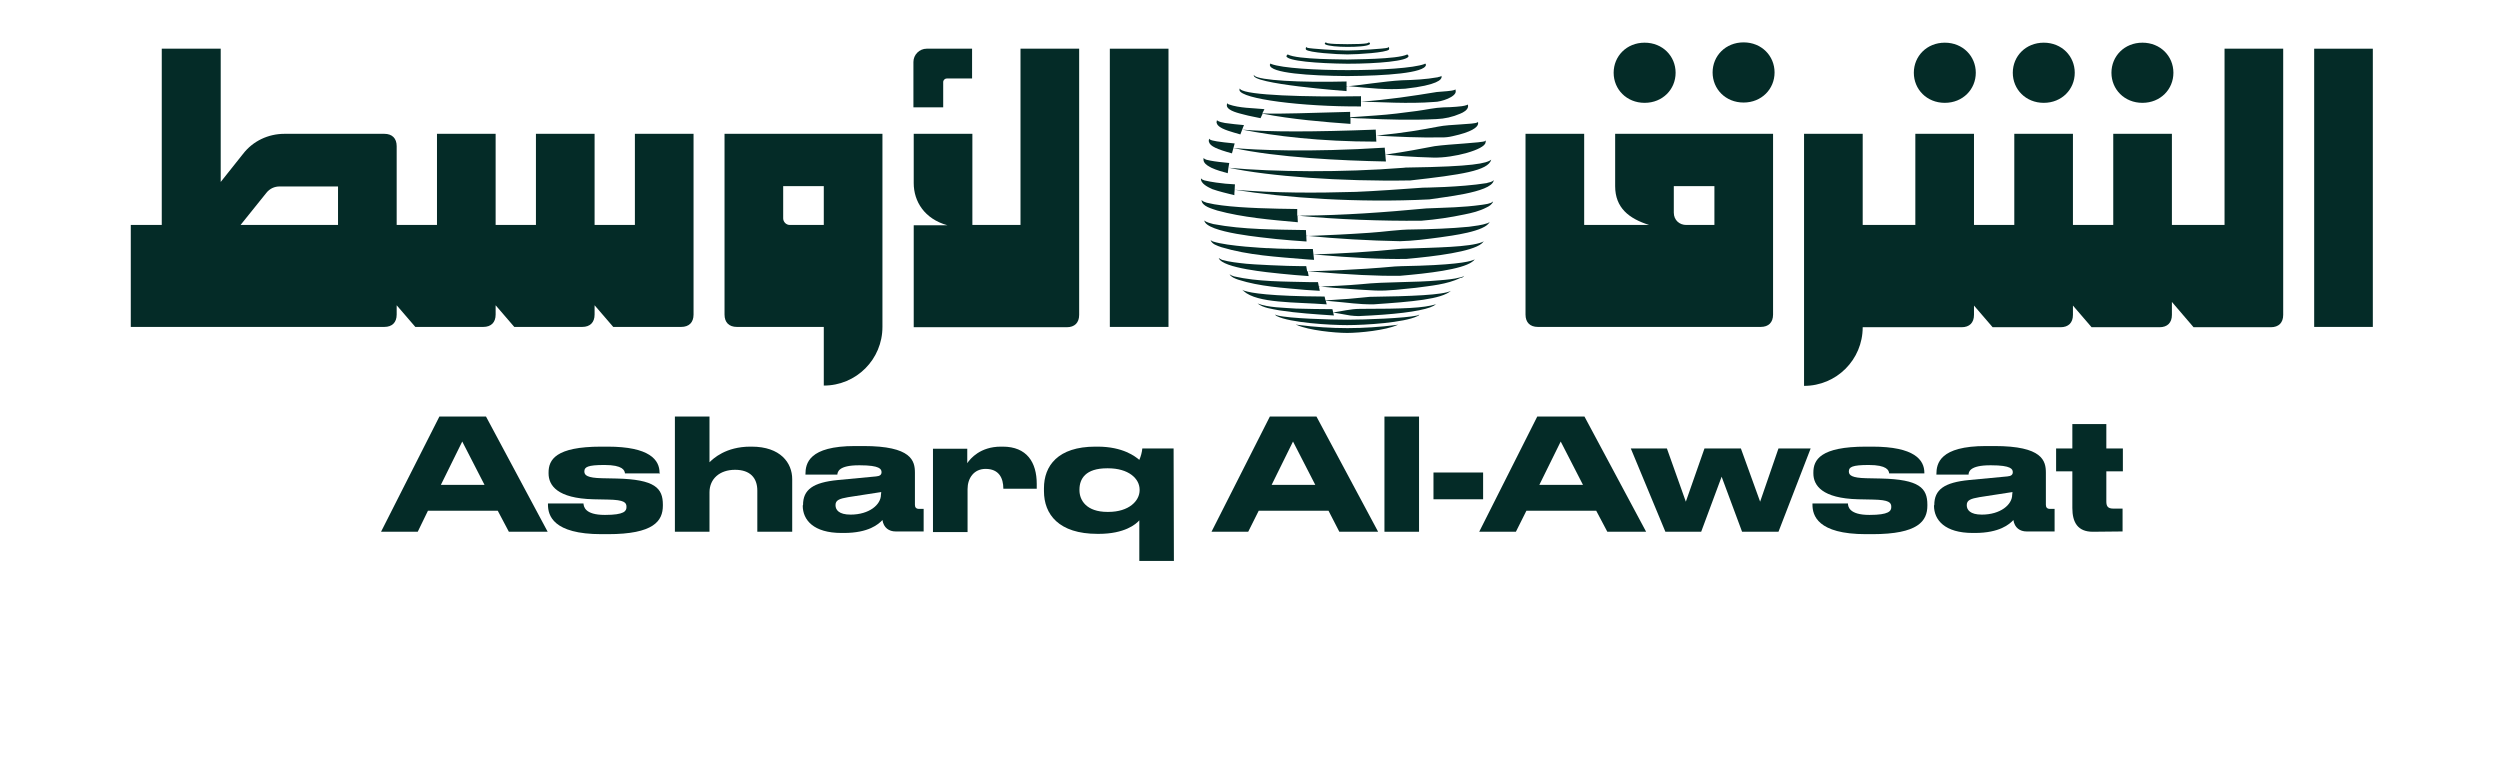
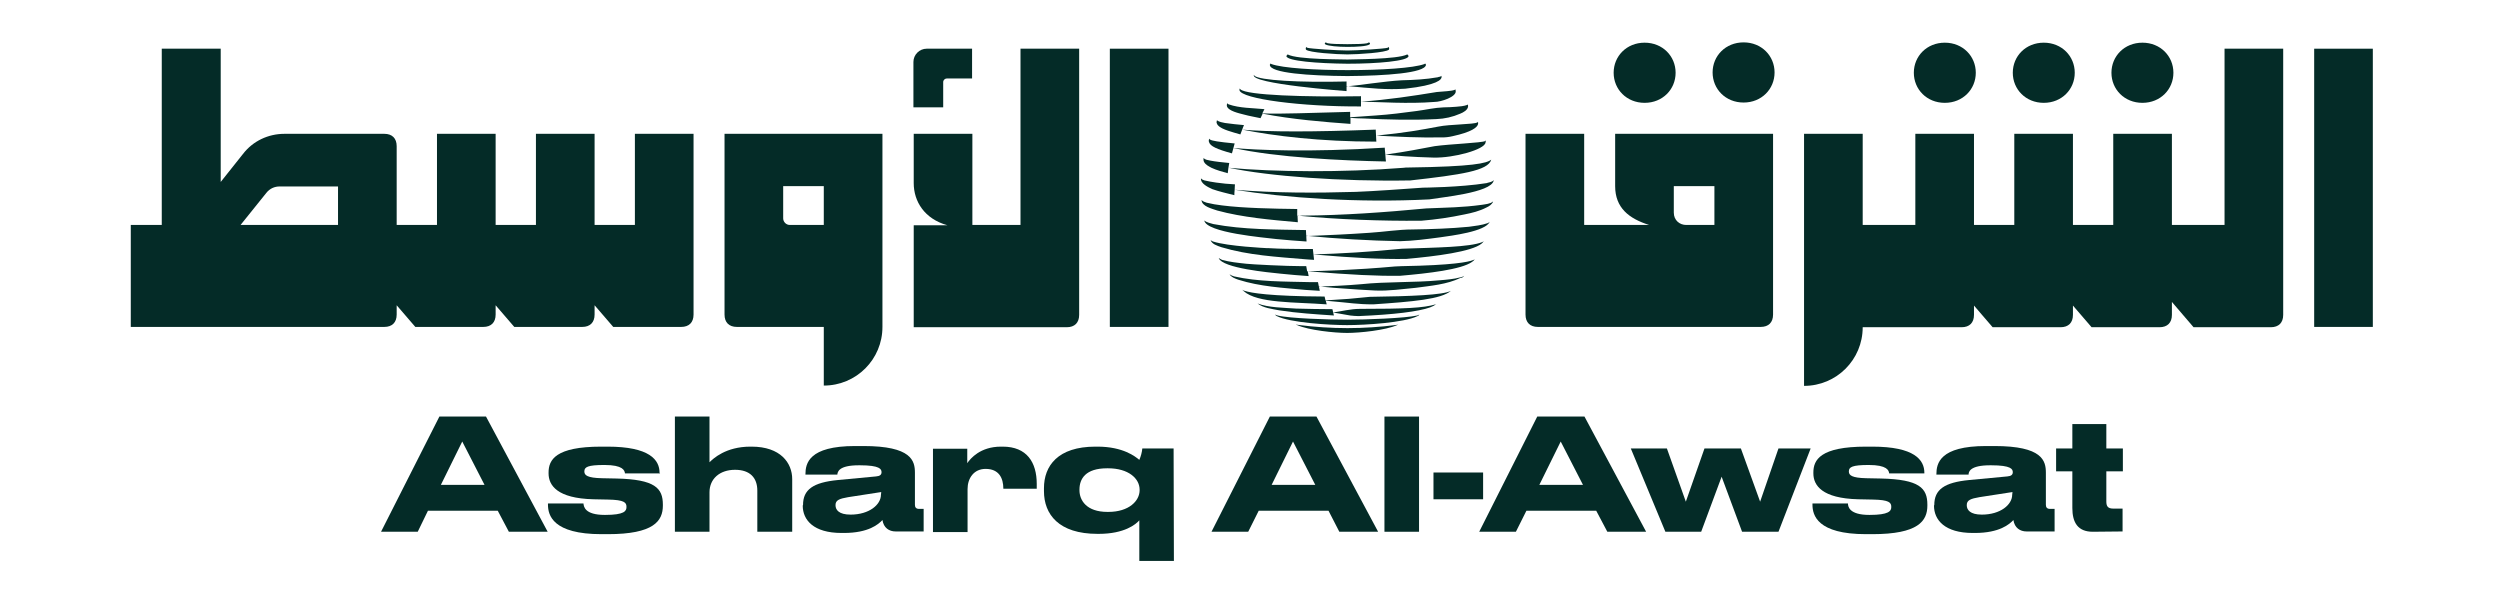
- <svg xmlns="http://www.w3.org/2000/svg" version="1.1" id="Layer_1" x="0px" y="0px" viewBox="-37.78 -9.09 831.16 256.5" style="enable-background:new 0 0 755.6 181.7;" xml:space="preserve">
+ <svg xmlns="http://www.w3.org/2000/svg" version="1.1" id="Layer_1" x="0px" y="0px" viewBox="-37.78 -9.09 831.16 199.87" style="enable-background:new 0 0 755.6 181.7;" xml:space="preserve">
  <style type="text/css">
	.st0{fill:#042B27;}
</style>
  <g>
    <path class="st0" d="M457.5,64.6c-0.2,0.3-0.5,0.4-0.7,0.5c-2,0.7-4.1,0.9-6.2,1.2c-6.2,0.6-12.5,0.8-18.7,0.9   c-4.8,0-9.5,0.8-14.3,1.1c-7.1,0.5-13.8,0.8-21.1,1.1c0-0.6-0.1-2-0.1-2c-10.2-0.2-20.8-0.1-30.8-2c-1-0.3-2.2-0.5-3-1.2   c0.6,4.1,20,5.7,24.1,6.2c3.2,0.3,6.6,0.6,9.9,0.8c0,0-0.1-1.3-0.1-1.9c10.4,1,20.7,1.6,31.2,1.8c4.5-0.1,8.9-0.7,13.4-1.3   C444.5,69.3,456.3,67.9,457.5,64.6" />
    <path class="st0" d="M458.8,51C458.8,51,458.8,50.9,458.8,51c0-0.1,0-0.1,0-0.1v-0.1c-0.5,0.7-1.6,0.7-2.4,1   c-8.8,1.4-21.1,1.5-21.1,1.5c-5.6,0.4-16.7,1.2-22.3,1.4c-13.4,0.4-26.9,0.4-40.3-0.7c0-0.6,0.1-1.8,0.1-1.8   c-2.1-0.1-4.3-0.3-6.3-0.6c-1.3-0.2-2.6-0.4-3.8-0.7c-0.4-0.1-0.9-0.3-1.2-0.7l0,0c-0.2,1.8,2.5,3,3.8,3.6c2.3,0.8,4.9,1.4,7.3,2   c0,0,0-1.3,0.1-1.8c16.8,2.7,41.2,4.4,64.7,3.2C441.4,56.5,457.9,55,458.8,51" />
    <path class="st0" d="M370.1,26.1c0.3,1.7,4.2,2.5,5.7,2.9c1.8,0.5,3.7,0.8,5.5,1.2l0,0c0.2-0.5,0.5-1,0.7-1.5   c9.7,1.9,20.8,2.8,29.2,3.4l0,0c0-0.6,0-1.4,0-2c1.5,0.1,3,0.2,4.5,0.2c8,0.4,16.1,0.6,24.1,0.2c2.7-0.1,5.4-0.7,7.9-1.8   c1-0.4,2.5-1.2,2.6-2.4c0-0.2,0-0.4-0.1-0.7c0,0.1-0.1,0.1-0.2,0.2c-1.1,0.4-2.4,0.5-3.6,0.6c-1.4,0.1-2.8,0.2-4.2,0.2   c-3,0.1-5.9,0.8-8.9,1.2c-4.5,0.6-9.1,1.2-13.7,1.5c-2.8,0.2-5.7,0.4-8.5,0.6c0-0.6,0-1.2,0-1.8c-13.2,0.3-23.4,0.8-29.2,0.5   c0.2-0.4,0.5-1,0.7-1.4l0,0c-3.9-0.4-8.2-0.3-11.9-1.6c-0.2-0.1-0.4-0.2-0.5-0.4C370.1,25.6,370.1,25.9,370.1,26.1z" />
    <path class="st0" d="M366.8,32c0.3,0.8,1.1,1.2,1.8,1.6c1.2,0.6,2.6,1,3.9,1.4c0.7,0.2,1.4,0.4,2.1,0.6l0,0   c0.2-0.5,0.4-1.1,0.6-1.6c10.5,2.1,25.9,4,44.6,4l-0.2-4c-20.5,0.8-35.9,0.8-44.4,0c0.2-0.5,0.4-1.1,0.6-1.5l0,0   c-2.1-0.2-4.3-0.4-6.3-0.7c-0.9-0.2-1.9-0.3-2.7-0.9C366.7,31.3,366.6,31.7,366.8,32" />
    <path class="st0" d="M364.2,38.2c0.4,1.3,2.5,2.3,7.6,3.7c0.3-1,0.6-2.3,0.9-3.3l0,0c-5.4-0.5-7.6-0.9-8.2-1.3   c-0.1-0.1-0.2-0.2-0.2-0.3C364.1,37.3,364,37.8,364.2,38.2" />
    <path class="st0" d="M362.5,44.7c0.5,1,1.6,1.5,2.5,2c1.7,0.8,3.6,1.3,5.4,1.8c0.1-1.1,0.3-2.3,0.5-3.4l0,0   c-2.1-0.2-4.9-0.5-6.3-0.8c-0.7-0.2-1.8-0.2-2.2-0.9C362.3,43.8,362.3,44.3,362.5,44.7z" />
    <path class="st0" d="M410.2,12.1c10,0,20.1-0.9,20.3-2.5c0-0.2-0.2-0.5-0.4-0.6c-3.3,1.7-18.7,1.6-19.9,1.7   c-1.2-0.1-16.6,0.1-19.9-1.7c-0.1,0.2-0.4,0.4-0.4,0.6C390.2,11.2,400.2,12,410.2,12.1" />
    <path class="st0" d="M410.2,16.2c12.8-0.1,25.7-1,26.1-3.7c0-0.2-0.2-0.4-0.3-0.5c0,0.1-0.1,0.1-0.2,0.2c-7.3,2.7-43.6,2.7-50.9,0   c-0.1-0.1-0.2-0.1-0.2-0.2c-0.1,0.1-0.3,0.3-0.3,0.5C384.5,15.2,397.4,16.1,410.2,16.2" />
    <path class="st0" d="M384.5,12L384.5,12L384.5,12" />
    <path class="st0" d="M409.9,21.2L409.9,21.2c0-0.5,0-1.2,0-1.7c8.7,0.8,13,1.3,19.5,0.9c10.9-1.2,12.1-3.1,12.1-3.9   c0-0.2-0.1-0.3-0.1-0.4c-0.2,0.4-0.8,0.3-1.2,0.5c-3.9,0.7-7.9,0.9-11.9,1c-5.8,0.3-14.8,1.8-18.4,2c0-0.5,0-1.2,0-1.6l0,0   c-15.7,0.4-29-0.4-30.6-1.9c-0.1-0.1-0.1-0.2-0.2-0.3C377.6,18.8,409.9,21.2,409.9,21.2" />
    <path class="st0" d="M439.1,24.8c2.3,0,7.3-1.7,7.1-3.6c0-0.2-0.1-0.4-0.1-0.6c0,0.1-0.2,0.1-0.3,0.2c-1,0.4-3.7,0.5-5.9,0.7   c-7.9,1.3-16.4,2.6-25.2,3.2C420.7,24.8,430.4,25.5,439.1,24.8" />
    <path class="st0" d="M374.3,20.9c0.6,2.9,20.6,5.5,40.4,5.4v-1.7v-1.7c-18.5,0.3-38-0.3-40.1-2.3c-0.1-0.1-0.2-0.2-0.2-0.3   C374.3,20.5,374.3,20.7,374.3,20.9" />
    <path class="st0" d="M440.4,33c-5.9,1.1-10.6,2-20.6,3c7.7,0.4,13.8,0.7,21.6,0.6c1.4,0,2.4-0.1,3.7-0.4c6.5-1.4,8.3-3,8.5-4   c0.1-0.3,0-0.6,0-0.8c0,0.1-0.1,0.1-0.2,0.2C452.3,32.3,444.2,32.2,440.4,33" />
    <path class="st0" d="M439.2,39.5c-5,0.9-9,1.8-16.4,2.8c-0.1-0.7-0.2-2.3-0.2-2.3c-25.4,1.6-42.6,0.8-50.4,0.1   c14.7,3.2,35.9,4.2,50.8,4.5c0,0-0.2-1.6-0.2-2.3c3.7,0.4,8.6,0.8,15.9,1c6.9,0.2,17.2-2.7,17.4-5c0.1-0.3,0.1-0.6,0.1-0.8   c0,0.1-0.1,0.2-0.2,0.3C455,38.4,444.2,38.8,439.2,39.5" />
    <path class="st0" d="M428.8,46.7c-20.5,1.6-42.7,1.4-58,0c13.4,2.8,36.9,4.6,60.3,4.2C447.9,49,457,47.7,458,44   c-1.6,1.2-5.9,2.3-27.5,2.6C429.9,46.6,429.3,46.6,428.8,46.7" />
    <path class="st0" d="M458.6,57.9c-0.9,0.8-2.5,0.9-3.7,1.1c-6.5,0.9-11.5,0.9-18.5,1.2c-13.8,1.3-27.6,2.3-41.3,2.4   c-0.6,0-1.1,0.1-1.6,0.1c0-0.4,0-2.3,0-2.3c-7.9-0.1-18-0.3-25-1.2c-1.7-0.2-3.5-0.5-5.1-0.9c-0.6-0.2-1.3-0.4-1.7-0.9   c0,2.1,3.5,2.9,5.2,3.5c8.4,2.3,17.9,3.1,26.8,3.9c0,0-0.1-1.5-0.1-2.2c13.6,1.3,27.5,1.8,41.1,1.7c4.9-0.4,9.7-1.1,14.4-2.1   c2.5-0.5,5-1.1,7.3-2.3c0.9-0.4,1.8-1,2.2-1.9V57.9C458.6,58,458.6,57.9,458.6,57.9L458.6,57.9C458.6,57.8,458.6,57.9,458.6,57.9" />
    <path class="st0" d="M455,71.4c-4.2,1.7-15.3,1.8-26.7,2.2c-11.1,1.1-20,1.6-29.5,1.9c14.1,1.2,22.2,1.6,30.9,1.5   c10-0.9,21.8-2.4,25.1-5.1c0.3-0.3,0.6-0.5,0.7-0.9C455.4,71.2,455.3,71.3,455,71.4" />
    <path class="st0" d="M368.3,73.1c9,2.7,18.4,3.2,27.8,4c0.8,0.1,1.6,0.1,3,0.2c0,0-0.3-2.4-0.4-3.6c-1,0-2,0-2.9,0   c-6.1-0.1-6.6,0-12-0.3h-0.5c0,0-12.9-0.6-17.8-2.2c-0.3-0.1-0.6-0.3-0.8-0.5C365.1,72.1,366.9,72.6,368.3,73.1" />
    <path class="st0" d="M367.4,76.7c1.2,3.4,16.8,4.8,20.6,5.2c3,0.3,6.2,0.6,9.3,0.8l-0.3-1.6c14.7,1.2,23,1.6,30.7,1.5   c9.4-0.8,20.4-2.1,23.9-4.6c0.4-0.3,0.7-0.5,0.9-0.9c-0.1,0.1-0.3,0.2-0.6,0.3c-1.5,0.6-6.6,1.7-23.7,2c-0.7,0-1.5,0.1-2.2,0.1   c-13.2,1.2-24.4,1.5-29.2,1.6c-0.1-0.5-0.3-1.7-0.3-1.7c-0.4,0-0.9,0-1.3,0c-5.4,0-16.9-0.6-18.6-0.8c-2.8-0.3-5.7-0.6-8.1-1.3   C368.2,77.1,367.8,77,367.4,76.7" />
    <polyline class="st0" points="380.2,78.9 380.2,78.9 380.2,78.9  " />
    <polyline class="st0" points="389.3,79.3 389.3,79.3 389.3,79.3  " />
    <path class="st0" d="M449,82.6c-0.3,0.3-0.8,0.4-1.2,0.5c-2.2,0.6-4.6,0.8-7,1c-8.5,0.8-17.6,0.4-26.1,1.3   c-4.3,0.4-11.1,0.7-14,0.8c0,0-0.2-1.1-0.3-1.5c-1,0-2,0-3,0c-8.1-0.2-17-0.1-24.9-1.9c-0.3-0.1-0.6-0.2-0.8-0.3   c-0.2-0.1-0.5-0.3-0.7-0.4c0.6,1,1.8,1.4,2.9,1.8c7.2,2.3,14.9,2.7,22.4,3.4c1.5,0.1,3.2,0.2,4.7,0.3l-0.3-1.5c0,0,1,0.1,1.8,0.2   c2.1,0.2,4.1,0.4,5.9,0.5c3.7,0.3,7.4,0.5,11,0.7c4.5,0.2,9.1-0.5,13.5-0.9c5.1-0.7,10.3-1.1,14.9-3.3   C448.3,83.3,448.8,83,449,82.6L449,82.6" />
    <path class="st0" d="M444.6,87.6c-2.6,1.4-13.2,1.8-27,2c-5.8,0.6-8.1,0.8-13.5,1.1l-1.2,0.1c-0.1-0.4-0.3-1.3-0.3-1.3   c-18.2-0.1-24.5-1.2-26.6-1.9c-0.3-0.1-0.6-0.2-0.8-0.4c0.1,0.1,0.3,0.3,0.5,0.5c4.6,4.1,17,3.6,27.6,4.4c0,0-0.2-0.9-0.3-1.2   l1.2,0.1c7,0.6,9.2,1.1,14.6,1.1C431.9,91.2,441.4,90.4,444.6,87.6" />
    <path class="st0" d="M439.5,92.1c-4,1.2-10.2,1.5-25.2,1.5c-3,0-6.1,0.8-8.9,1.2c2.4,0.4,4,0.7,5.7,1c0.9,0.1,1.9,0.2,2.8,0.2   c11.8-0.5,19.9-1.5,23.8-2.9c0.8-0.3,1.4-0.6,2-1.1C439.7,92,439.6,92,439.5,92.1" />
    <path class="st0" d="M387.6,94.1c5.9,0.9,12,1.3,18.1,1.7c0,0-0.4-1.7-0.5-2.1c-3.9,0-8.2-0.1-12.1-0.2c-4.1-0.3-9.2-0.3-12.8-1.7   C382.2,93.3,385,93.6,387.6,94.1" />
    <path class="st0" d="M426,99c-4.7,0.6-10.4,1-15.8,1s-11.1-0.4-15.8-1c-0.3,0-1.3-0.2-1.3-0.2c0.1,0.1,0.3,0.2,0.4,0.2   c3.8,1.7,12.4,2.6,16.6,2.6s12.8-0.9,16.6-2.6c0.1-0.1,0.3-0.1,0.4-0.2C427.2,98.8,426.3,99,426,99z" />
    <path class="st0" d="M433.4,95.8c-3.9,0.9-17.4,1.4-23.2,1.4c-5.8,0-19.3-0.4-23.2-1.4c-0.4-0.1-0.9-0.3-0.9-0.3s0.1,0.2,0.6,0.5   c4.4,2.2,17.5,3,23.4,3s19-0.8,23.4-3c0.5-0.2,0.6-0.5,0.6-0.5S433.7,95.7,433.4,95.8z" />
    <path class="st0" d="M423.9,6.5c0,0-0.1,0.2-0.4,0.3c-0.8,0.3-10,0.9-13.3,0.9s-12.5-0.6-13.3-0.9c-0.3-0.1-0.4-0.3-0.4-0.3   s-0.3,0.5-0.1,0.9c0.9,1,10.3,1.6,13.8,1.6s12.9-0.6,13.8-1.6C424.2,7,423.9,6.5,423.9,6.5z" />
    <path class="st0" d="M417.3,5c0,0,0,0.1-0.6,0.3c-1.1,0.2-3.2,0.3-6.5,0.3s-5.4-0.1-6.5-0.3c-0.6-0.1-0.6-0.3-0.6-0.3   c-0.6,0.1-0.5,0.5-0.2,0.7c1,0.5,4.1,0.8,7.3,0.8c3.2,0,6.4-0.2,7.3-0.8C417.8,5.6,417.8,5.1,417.3,5z" />
  </g>
  <g>
    <path class="st0" d="M74.6,65.7H42.2L50.8,55c1.1-1.4,2.7-2.1,4.4-2.1h19.4L74.6,65.7L74.6,65.7z M173.3,65.7h-13.4V35.4h-19.5   v30.3H127V35.4h-19.5v30.3H94.1V39.5c0-2.6-1.5-4.1-4.1-4.1H56.8c-5.4,0-10.5,2.4-13.8,6.7l-7.4,9.3V7.1H16v58.6H5.7v33.9H90   c2.6,0,4.1-1.5,4.1-4.1v-3.1l6.2,7.2h22.6c2.6,0,4.1-1.5,4.1-4.1v-3.1l6.2,7.2h22.6c2.6,0,4.1-1.5,4.1-4.1v-3.1l6.2,7.2h22.6   c2.6,0,4.1-1.5,4.1-4.1V35.4h-19.5L173.3,65.7L173.3,65.7z" />
    <g>
      <path class="st0" d="M301.4,65.7h-15.9V35.4H266v16.4c0,6.1,3.6,11.9,11.2,14H266v33.9h50.9c2.6,0,4.1-1.5,4.1-4.1V7.1h-19.5v58.6    H301.4z" />
    </g>
    <rect x="331.2" y="7.1" class="st0" width="19.5" height="92.5" />
    <path class="st0" d="M222.6,52.8h13.5v12.9h-11.3c-1.2,0-2.2-1-2.2-2.2V52.8z M203.1,95.5c0,2.6,1.5,4.1,4.1,4.1h28.9v19.5   c10.8,0,19.5-8.7,19.5-19.5V35.4h-52.5V95.5z" />
  </g>
  <path class="st0" d="M275.8,18.2c0-0.7,0.6-1.2,1.2-1.2h8.4V7.1h-15.1c-2.4,0-4.4,2-4.4,4.4v15.1h9.9V18.2L275.8,18.2z" />
  <g>
    <path class="st0" d="M701.8,65.7h-17.5V35.4h-19.5v30.3h-13.4V35.4h-19.5v30.3h-13.4V35.4H599v30.3h-17.5V35.4H562v83.8   c10.8,0,19.5-8.7,19.5-19.5h32.9c2.6,0,4.1-1.5,4.1-4.1v-3.1l6.2,7.2h22.6c2.6,0,4.1-1.5,4.1-4.1v-3.1l6.2,7.2h22.6   c2.6,0,4.1-1.5,4.1-4.1v-4.3l7.2,8.4h25.7c2.6,0,4.1-1.5,4.1-4.1V7.1h-19.5L701.8,65.7L701.8,65.7z" />
    <rect x="731.6" y="7.1" class="st0" width="19.5" height="92.5" />
    <path class="st0" d="M518.7,52.8h13.5v12.9h-9.4c-2.1,0-4.1-1.5-4.1-4.1V52.8z M499.2,52.8c0,7.2,4.6,10.8,11.3,12.9h-21.6V35.4   h-19.5v60.1c0,2.6,1.5,4.1,4.1,4.1h74.1c2.6,0,4.1-1.5,4.1-4.1V35.4h-52.5L499.2,52.8L499.2,52.8z" />
    <path class="st0" d="M674.5,25.1c6,0,10.3-4.5,10.3-10s-4.3-10-10.3-10s-10.3,4.5-10.3,10S668.5,25.1,674.5,25.1" />
    <path class="st0" d="M641.7,25.1c6,0,10.3-4.5,10.3-10s-4.3-10-10.3-10s-10.3,4.5-10.3,10S635.7,25.1,641.7,25.1" />
    <path class="st0" d="M608.8,25.1c6,0,10.3-4.5,10.3-10s-4.3-10-10.3-10s-10.3,4.5-10.3,10S602.8,25.1,608.8,25.1" />
    <path class="st0" d="M541.9,5c-6,0-10.3,4.5-10.3,10s4.3,10,10.3,10s10.3-4.5,10.3-10S547.9,5,541.9,5" />
    <path class="st0" d="M509,25.1c6,0,10.3-4.5,10.3-10s-4.3-10-10.3-10c-6,0-10.3,4.5-10.3,10S503,25.1,509,25.1" />
  </g>
  <g>
    <path class="st0" d="M123.3,152.1l-7.4-14.4l-7.1,14.4H123.3z M127.7,160.7h-23.2l-3.4,7H88.9l19.4-38.3h15.5l20.5,38.3h-12.9   L127.7,160.7z" />
    <path class="st0" d="M181.7,148.3H170c-0.1-1-0.7-2.8-6.8-2.8h-0.1c-5.5,0-6.6,0.7-6.6,2.1v0.1c0,1.2,1,2.1,5.8,2.2l4.9,0.1   c12.8,0.3,15.4,3.2,15.4,8.7v0.3c0,5.1-3,9.5-18.3,9.5h-2.1c-16.2,0-17.8-6.3-17.8-9.8v-0.4h11.8c0.1,1,0.4,3.8,7.1,3.8h0.1   c6.4,0,7.1-1.3,7.1-2.6v-0.1c0-1.4-0.7-2.3-6.1-2.4l-4.9-0.1c-12-0.3-14.9-4.6-14.9-8.6V148c0-4.2,2.3-8.6,17.5-8.6h2.1   c14,0,17.3,4.4,17.3,8.7L181.7,148.3L181.7,148.3z" />
    <path class="st0" d="M198.1,129.4v15.2c1.2-1.2,5.4-5.2,13.6-5.2h0.4c9.6,0,13.5,5.4,13.5,10.8v17.5H214V154c0-4.2-2.4-6.9-7.4-6.9   c-5.1,0-8.5,3-8.5,7.5v13.1h-11.5v-38.3L198.1,129.4L198.1,129.4z" />
    <path class="st0" d="M255.2,154.5l-11,1.7c-2.9,0.5-4.2,1-4.2,2.6v0.1c0,1.5,1.1,3.1,5,3.1c6.2,0,10.1-3.3,10.1-6.6L255.2,154.5   L255.2,154.5z M229.2,158.8c0-5.1,3.3-7.5,11.6-8.3l12.7-1.2c1.3-0.1,1.8-0.6,1.8-1.4c0-1-0.5-2.3-7.2-2.3h-0.3   c-6.8,0-7.1,2.2-7.2,3.1H230v-0.1c0-3.6,1.1-9.4,16.5-9.4h2.8c16,0,17.1,4.9,17.1,8.9v10.6c0,0.8,0.3,1.4,1.4,1.4h1.5v7.5H260   c-2.2,0-4-1.2-4.4-3.8c-1.3,1.4-4.6,4.3-12.8,4.3H242c-9.3,0-12.9-4.3-12.9-9.1L229.2,158.8L229.2,158.8z" />
    <path class="st0" d="M283.8,144.9c1-1.5,4.3-5.5,11.2-5.5h0.6c8,0,11.3,5.2,11.3,12.4v1.6h-11.1c0-3.6-1.5-6.6-5.9-6.6l0,0   c-3.9,0-6,3.1-6,6.7v14.3h-11.5v-27.7h11.4V144.9L283.8,144.9z" />
    <path class="st0" d="M330.6,146.6h-0.3c-7.2,0-9.2,3.5-9.2,7.1v0.2c0,3.3,2.3,7.2,9.3,7.2h0.3c6.9,0,10.4-3.7,10.4-7.2v-0.2   C341.1,150,337.4,146.6,330.6,146.6 M352.5,177.4H341v-13.5c-1.1,1.3-4.9,4.5-13.5,4.5h-0.4c-12.9,0-17.8-6.5-17.8-14.2v-1   c0-7.4,4.6-13.8,17.1-13.8h0.7c8.5,0,12.6,3.3,13.9,4.4c0.5-1.1,0.9-2.6,1-3.8h10.4L352.5,177.4L352.5,177.4z" />
    <path class="st0" d="M399.5,152.1l-7.4-14.4l-7.1,14.4H399.5z M403.9,160.7h-23.2l-3.5,7H365l19.4-38.3h15.5l20.5,38.3h-12.9   L403.9,160.7z" />
    <rect x="422.5" y="129.4" class="st0" width="11.5" height="38.3" />
    <rect x="438.8" y="148" class="st0" width="16.5" height="8.9" />
    <path class="st0" d="M488.5,152.1l-7.4-14.4l-7.1,14.4H488.5z M492.9,160.7h-23.2l-3.5,7H454l19.3-38.3H489l20.5,38.3h-12.9   L492.9,160.7z" />
    <polygon class="st0" points="534.6,149.4 527.8,167.7 515.9,167.7 504.4,140 516.4,140 522.7,157.7 528.9,140 541,140 547.4,157.7    553.5,140 564.2,140 553.5,167.7 541.4,167.7  " />
    <path class="st0" d="M602,148.3h-11.7c-0.1-1-0.7-2.8-6.8-2.8l0,0c-5.5,0-6.6,0.7-6.6,2.1v0.1c0,1.2,1,2.1,5.8,2.2l4.9,0.1   c12.8,0.3,15.4,3.2,15.4,8.7v0.3c0,5.1-3,9.5-18.3,9.5h-2.1c-16.2,0-17.8-6.3-17.8-9.8v-0.4h11.8c0,1,0.4,3.8,7.1,3.8h0.1   c6.4,0,7.2-1.3,7.2-2.6v-0.1c0-1.4-0.7-2.3-6.1-2.4l-4.9-0.1c-12-0.3-14.9-4.6-14.9-8.6V148c0-4.2,2.3-8.6,17.5-8.6h2.1   c14,0,17.3,4.4,17.3,8.7V148.3L602,148.3z" />
    <path class="st0" d="M631.3,154.5l-11,1.7c-2.9,0.5-4.2,1-4.2,2.6v0.1c0,1.5,1.1,3.1,5,3.1c6.2,0,10.1-3.3,10.1-6.6L631.3,154.5   L631.3,154.5z M605.3,158.8c0-5.1,3.3-7.5,11.6-8.3l12.7-1.2c1.3-0.1,1.8-0.6,1.8-1.4c0-1-0.5-2.3-7.2-2.3h-0.3   c-6.8,0-7.2,2.2-7.2,3.1H606v-0.1c0-3.6,1.1-9.4,16.5-9.4h2.8c16,0,17.1,4.9,17.1,8.9v10.6c0,0.8,0.3,1.4,1.4,1.4h1.5v7.5H636   c-2.2,0-4-1.2-4.4-3.8c-1.3,1.4-4.6,4.3-12.8,4.3h-0.7c-9.3,0-12.9-4.3-12.9-9.1L605.3,158.8L605.3,158.8z" />
    <path class="st0" d="M658,167.7c-5,0-6.8-3.1-6.8-7.9v-12.2h-5.4V140h5.4v-8.1h11.3v8.1h5.5v7.6h-5.5v10c0,1.5,0.4,2.4,2.3,2.4h3.1   v7.6L658,167.7L658,167.7z" />
  </g>
</svg>
